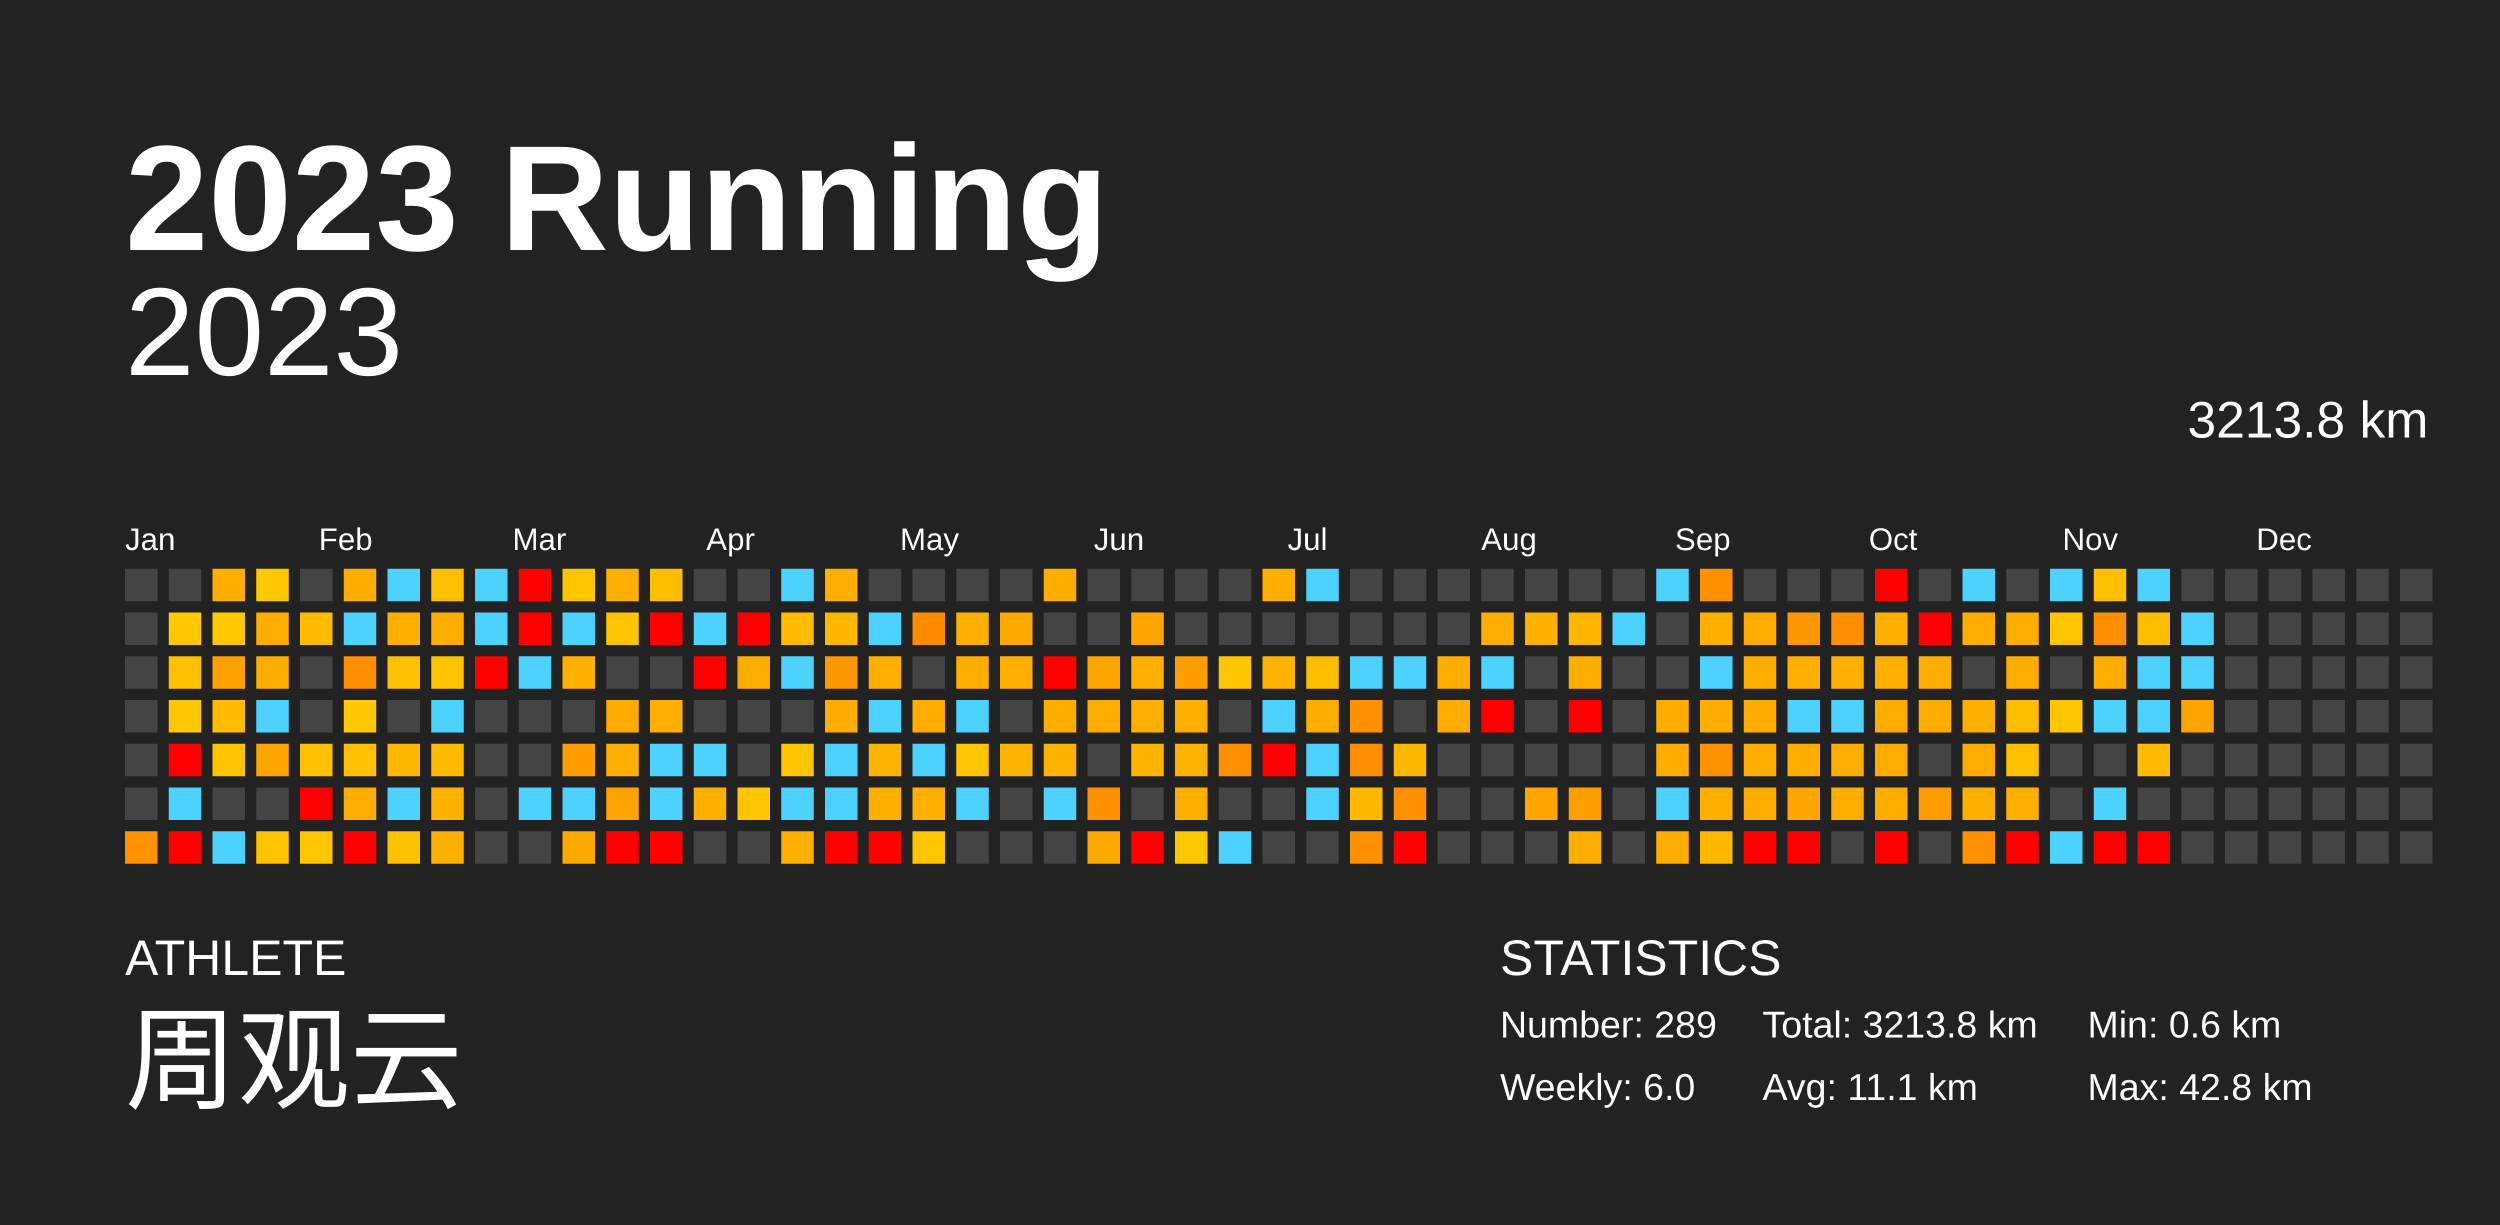
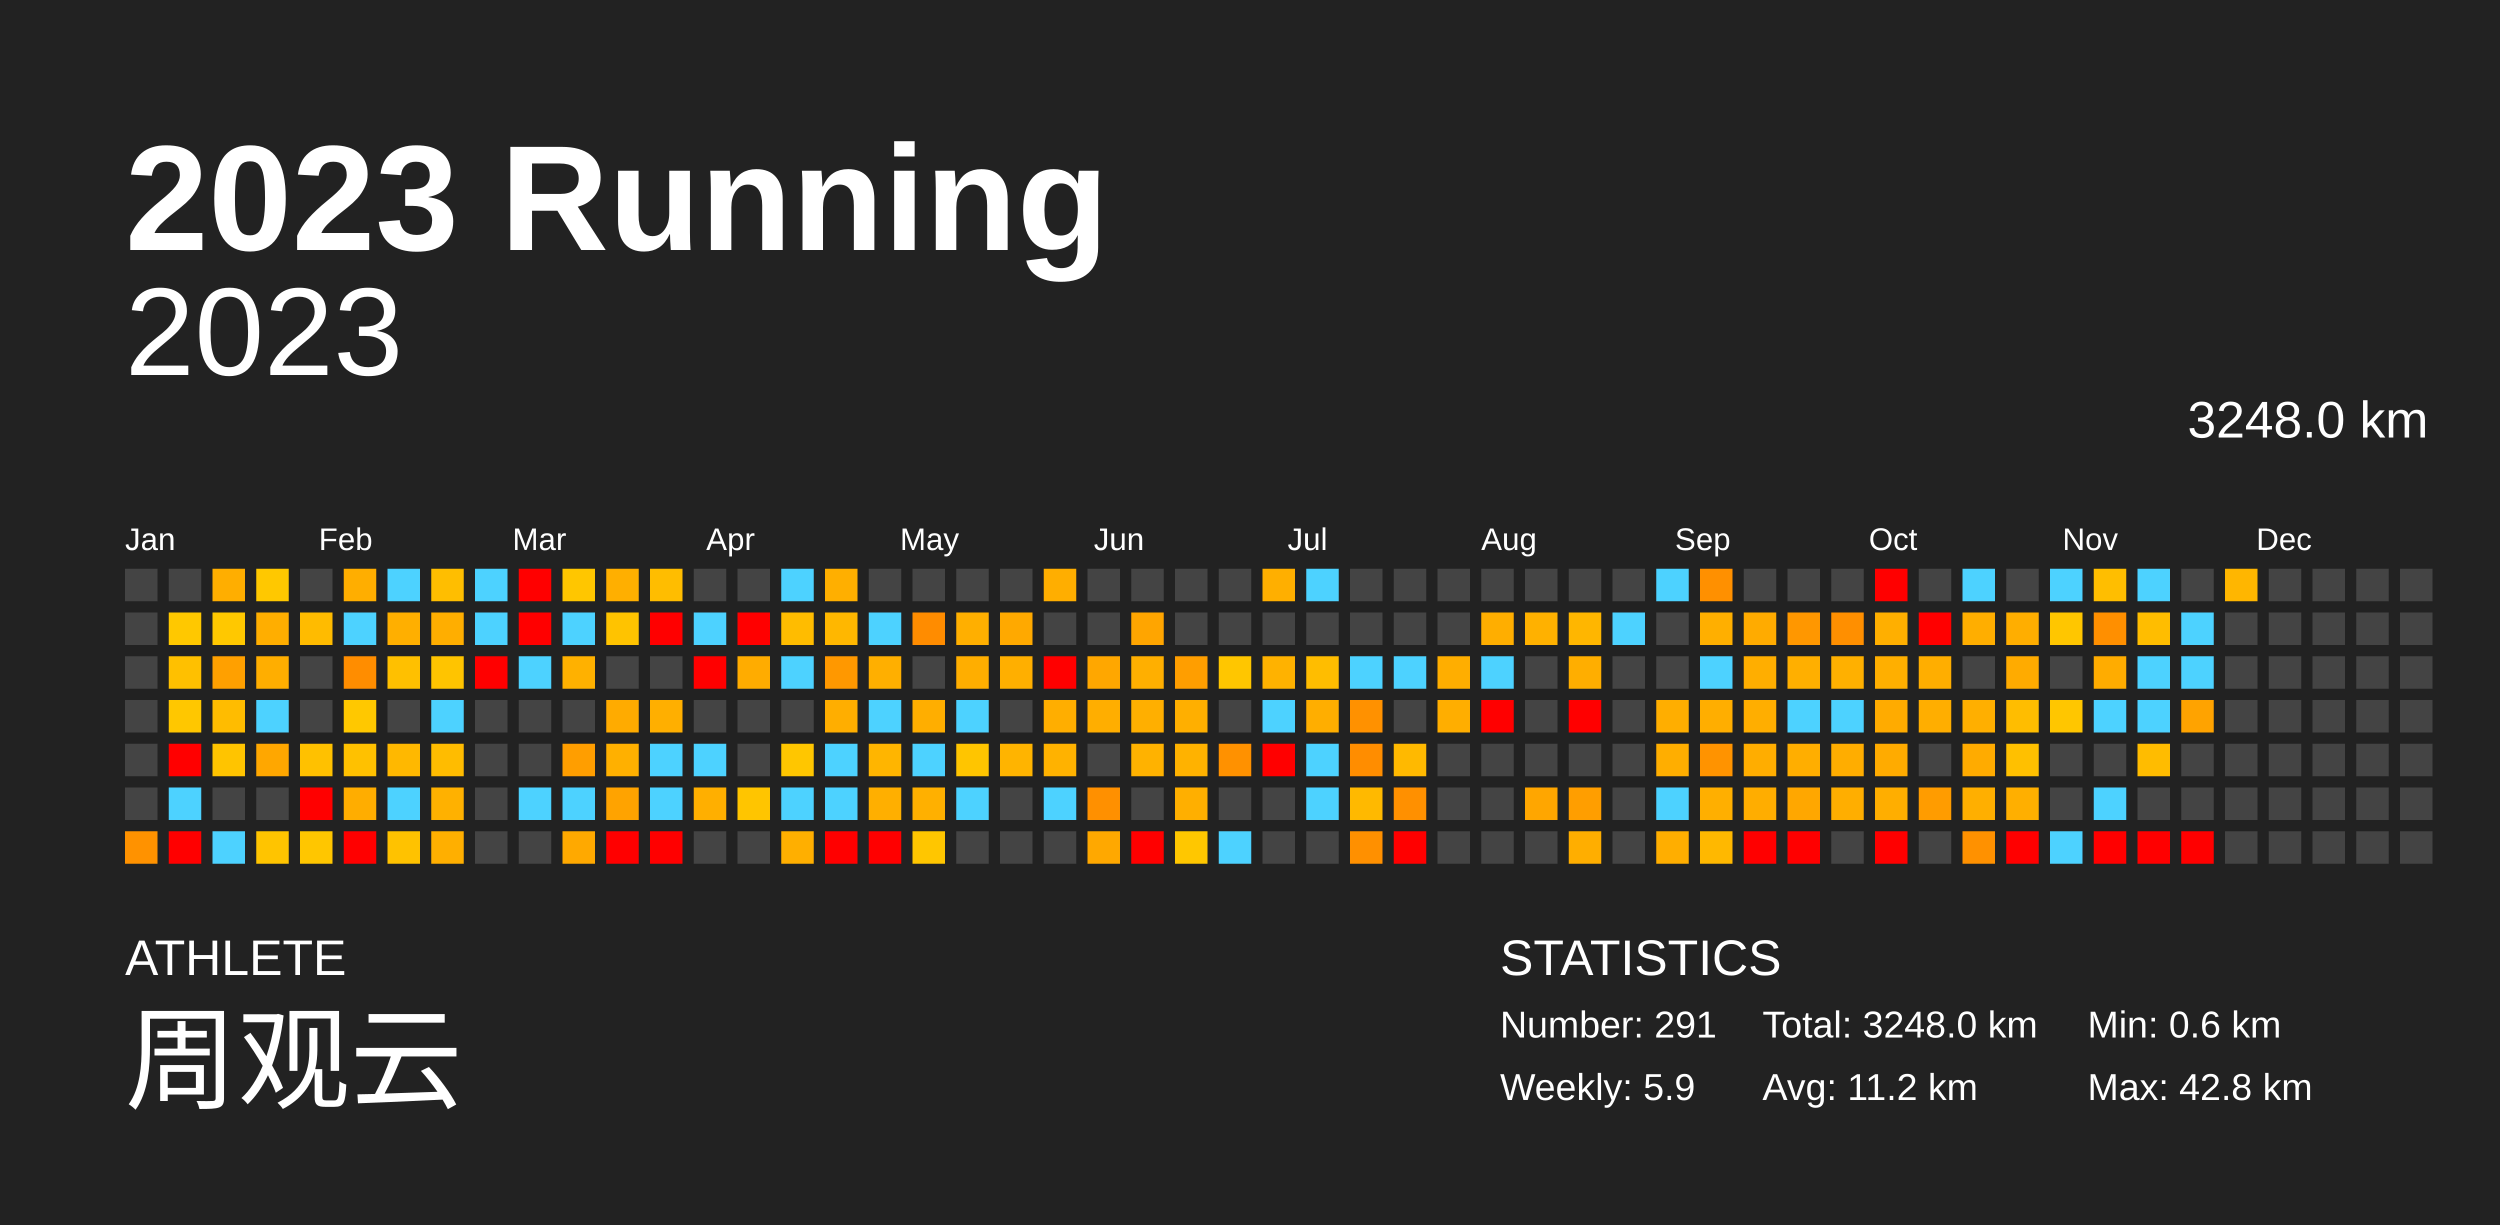
<svg xmlns="http://www.w3.org/2000/svg" baseProfile="full" height="98mm" version="1.1" viewBox="0,0,200,98" width="200mm">
  <defs />
  <rect fill="#222222" height="98" width="200" x="0" y="0" />
  <text fill="#FFFFFF" style="font-size:12px; font-family:Arial; font-weight:bold;" x="10" y="20">2023 Running</text>
  <text fill="#FFFFFF" style="font-size:4px; font-family:Arial" x="10" y="78">ATHLETE</text>
  <text fill="#FFFFFF" style="font-size:9px; font-family:Arial" x="10" y="88">周观云</text>
  <text fill="#FFFFFF" style="font-size:4px; font-family:Arial" x="120" y="78">STATISTICS</text>
-   <text fill="#FFFFFF" style="font-size:3px; font-family:Arial" x="120" y="83">Number: 289</text>
-   <text fill="#FFFFFF" style="font-size:3px; font-family:Arial" x="120" y="88">Weekly: 6.0</text>
-   <text fill="#FFFFFF" style="font-size:3px; font-family:Arial" x="141" y="83">Total: 3213.8 km</text>
-   <text fill="#FFFFFF" style="font-size:3px; font-family:Arial" x="141" y="88">Avg: 11.1 km</text>
+   <text fill="#FFFFFF" style="font-size:3px; font-family:Arial" x="120" y="83">Number: 291</text>
+   <text fill="#FFFFFF" style="font-size:3px; font-family:Arial" x="120" y="88">Weekly: 5.9</text>
+   <text fill="#FFFFFF" style="font-size:3px; font-family:Arial" x="141" y="83">Total: 3248.0 km</text>
+   <text fill="#FFFFFF" style="font-size:3px; font-family:Arial" x="141" y="88">Avg: 11.2 km</text>
  <text fill="#FFFFFF" style="font-size:3px; font-family:Arial" x="167" y="83">Min: 0.6 km</text>
  <text fill="#FFFFFF" style="font-size:3px; font-family:Arial" x="167" y="88">Max: 42.8 km</text>
  <text alignment-baseline="hanging" fill="#FFFFFF" style="font-size:10.0px; font-family:Arial;" x="10" y="30">2023</text>
-   <text alignment-baseline="hanging" fill="#FFFFFF" style="font-size:4.125px; font-family:Arial;" x="175" y="35">3213.8 km</text>
+   <text alignment-baseline="hanging" fill="#FFFFFF" style="font-size:4.125px; font-family:Arial;" x="175" y="35">3248.0 km</text>
  <text fill="#FFFFFF" style="font-size:2.5px; font-family:Arial" x="10.0" y="44">Jan</text>
  <text fill="#FFFFFF" style="font-size:2.5px; font-family:Arial" x="25.5" y="44">Feb</text>
  <text fill="#FFFFFF" style="font-size:2.5px; font-family:Arial" x="41.0" y="44">Mar</text>
  <text fill="#FFFFFF" style="font-size:2.5px; font-family:Arial" x="56.5" y="44">Apr</text>
  <text fill="#FFFFFF" style="font-size:2.5px; font-family:Arial" x="72.0" y="44">May</text>
  <text fill="#FFFFFF" style="font-size:2.5px; font-family:Arial" x="87.5" y="44">Jun</text>
  <text fill="#FFFFFF" style="font-size:2.5px; font-family:Arial" x="103.0" y="44">Jul</text>
  <text fill="#FFFFFF" style="font-size:2.5px; font-family:Arial" x="118.5" y="44">Aug</text>
  <text fill="#FFFFFF" style="font-size:2.5px; font-family:Arial" x="134.0" y="44">Sep</text>
  <text fill="#FFFFFF" style="font-size:2.5px; font-family:Arial" x="149.5" y="44">Oct</text>
  <text fill="#FFFFFF" style="font-size:2.5px; font-family:Arial" x="165.0" y="44">Nov</text>
  <text fill="#FFFFFF" style="font-size:2.5px; font-family:Arial" x="180.5" y="44">Dec</text>
  <rect fill="#444444" height="2.6" width="2.6" x="10.0" y="45.5" />
  <rect fill="#444444" height="2.6" width="2.6" x="10.0" y="49.0" />
  <rect fill="#444444" height="2.6" width="2.6" x="10.0" y="52.5" />
  <rect fill="#444444" height="2.6" width="2.6" x="10.0" y="56.0" />
  <rect fill="#444444" height="2.6" width="2.6" x="10.0" y="59.5" />
  <rect fill="#444444" height="2.6" width="2.6" x="10.0" y="63.0" />
  <rect fill="#ff9200" height="2.6" width="2.6" x="10.0" y="66.5" />
  <rect fill="#444444" height="2.6" width="2.6" x="13.5" y="45.5" />
  <rect fill="#ffc800" height="2.6" width="2.6" x="13.5" y="49.0" />
  <rect fill="#ffc000" height="2.6" width="2.6" x="13.5" y="52.5" />
  <rect fill="#ffc700" height="2.6" width="2.6" x="13.5" y="56.0" />
  <rect fill="red" height="2.6" width="2.6" x="13.5" y="59.5" />
  <rect fill="#4dd2ff" height="2.6" width="2.6" x="13.5" y="63.0" />
  <rect fill="red" height="2.6" width="2.6" x="13.5" y="66.5" />
  <rect fill="#ffae00" height="2.6" width="2.6" x="17.0" y="45.5" />
  <rect fill="#ffc800" height="2.6" width="2.6" x="17.0" y="49.0" />
  <rect fill="#ffa000" height="2.6" width="2.6" x="17.0" y="52.5" />
  <rect fill="#ffbc00" height="2.6" width="2.6" x="17.0" y="56.0" />
  <rect fill="#ffc400" height="2.6" width="2.6" x="17.0" y="59.5" />
  <rect fill="#444444" height="2.6" width="2.6" x="17.0" y="63.0" />
  <rect fill="#4dd2ff" height="2.6" width="2.6" x="17.0" y="66.5" />
  <rect fill="#ffc800" height="2.6" width="2.6" x="20.5" y="45.5" />
  <rect fill="#ffae00" height="2.6" width="2.6" x="20.5" y="49.0" />
  <rect fill="#ffae00" height="2.6" width="2.6" x="20.5" y="52.5" />
  <rect fill="#4dd2ff" height="2.6" width="2.6" x="20.5" y="56.0" />
  <rect fill="#ffa700" height="2.6" width="2.6" x="20.5" y="59.5" />
  <rect fill="#444444" height="2.6" width="2.6" x="20.5" y="63.0" />
  <rect fill="#ffc400" height="2.6" width="2.6" x="20.5" y="66.5" />
  <rect fill="#444444" height="2.6" width="2.6" x="24.0" y="45.5" />
  <rect fill="#ffbb00" height="2.6" width="2.6" x="24.0" y="49.0" />
  <rect fill="#444444" height="2.6" width="2.6" x="24.0" y="52.5" />
  <rect fill="#444444" height="2.6" width="2.6" x="24.0" y="56.0" />
  <rect fill="#ffc100" height="2.6" width="2.6" x="24.0" y="59.5" />
  <rect fill="red" height="2.6" width="2.6" x="24.0" y="63.0" />
  <rect fill="#ffc600" height="2.6" width="2.6" x="24.0" y="66.5" />
  <rect fill="#ffae00" height="2.6" width="2.6" x="27.5" y="45.5" />
  <rect fill="#4dd2ff" height="2.6" width="2.6" x="27.5" y="49.0" />
  <rect fill="#ff8d00" height="2.6" width="2.6" x="27.5" y="52.5" />
  <rect fill="#ffc800" height="2.6" width="2.6" x="27.5" y="56.0" />
  <rect fill="#ffc100" height="2.6" width="2.6" x="27.5" y="59.5" />
  <rect fill="#ffad00" height="2.6" width="2.6" x="27.5" y="63.0" />
  <rect fill="red" height="2.6" width="2.6" x="27.5" y="66.5" />
  <rect fill="#4dd2ff" height="2.6" width="2.6" x="31.0" y="45.5" />
  <rect fill="#ffaf00" height="2.6" width="2.6" x="31.0" y="49.0" />
  <rect fill="#ffc000" height="2.6" width="2.6" x="31.0" y="52.5" />
  <rect fill="#444444" height="2.6" width="2.6" x="31.0" y="56.0" />
  <rect fill="#ffb800" height="2.6" width="2.6" x="31.0" y="59.5" />
  <rect fill="#4dd2ff" height="2.6" width="2.6" x="31.0" y="63.0" />
  <rect fill="#ffc200" height="2.6" width="2.6" x="31.0" y="66.5" />
  <rect fill="#ffbe00" height="2.6" width="2.6" x="34.5" y="45.5" />
  <rect fill="#ffae00" height="2.6" width="2.6" x="34.5" y="49.0" />
  <rect fill="#ffc400" height="2.6" width="2.6" x="34.5" y="52.5" />
  <rect fill="#4dd2ff" height="2.6" width="2.6" x="34.5" y="56.0" />
  <rect fill="#ffbc00" height="2.6" width="2.6" x="34.5" y="59.5" />
  <rect fill="#ffb100" height="2.6" width="2.6" x="34.5" y="63.0" />
  <rect fill="#ffaf00" height="2.6" width="2.6" x="34.5" y="66.5" />
  <rect fill="#4dd2ff" height="2.6" width="2.6" x="38.0" y="45.5" />
  <rect fill="#4dd2ff" height="2.6" width="2.6" x="38.0" y="49.0" />
  <rect fill="red" height="2.6" width="2.6" x="38.0" y="52.5" />
  <rect fill="#444444" height="2.6" width="2.6" x="38.0" y="56.0" />
  <rect fill="#444444" height="2.6" width="2.6" x="38.0" y="59.5" />
  <rect fill="#444444" height="2.6" width="2.6" x="38.0" y="63.0" />
  <rect fill="#444444" height="2.6" width="2.6" x="38.0" y="66.5" />
  <rect fill="red" height="2.6" width="2.6" x="41.5" y="45.5" />
  <rect fill="red" height="2.6" width="2.6" x="41.5" y="49.0" />
  <rect fill="#4dd2ff" height="2.6" width="2.6" x="41.5" y="52.5" />
  <rect fill="#444444" height="2.6" width="2.6" x="41.5" y="56.0" />
  <rect fill="#444444" height="2.6" width="2.6" x="41.5" y="59.5" />
  <rect fill="#4dd2ff" height="2.6" width="2.6" x="41.5" y="63.0" />
  <rect fill="#444444" height="2.6" width="2.6" x="41.5" y="66.5" />
  <rect fill="#ffc600" height="2.6" width="2.6" x="45.0" y="45.5" />
  <rect fill="#4dd2ff" height="2.6" width="2.6" x="45.0" y="49.0" />
  <rect fill="#ffb100" height="2.6" width="2.6" x="45.0" y="52.5" />
  <rect fill="#444444" height="2.6" width="2.6" x="45.0" y="56.0" />
  <rect fill="#ff9e00" height="2.6" width="2.6" x="45.0" y="59.5" />
  <rect fill="#4dd2ff" height="2.6" width="2.6" x="45.0" y="63.0" />
  <rect fill="#ffa900" height="2.6" width="2.6" x="45.0" y="66.5" />
  <rect fill="#ffaf00" height="2.6" width="2.6" x="48.5" y="45.5" />
  <rect fill="#ffc300" height="2.6" width="2.6" x="48.5" y="49.0" />
  <rect fill="#444444" height="2.6" width="2.6" x="48.5" y="52.5" />
  <rect fill="#ffab00" height="2.6" width="2.6" x="48.5" y="56.0" />
  <rect fill="#ffb000" height="2.6" width="2.6" x="48.5" y="59.5" />
  <rect fill="#ffa300" height="2.6" width="2.6" x="48.5" y="63.0" />
  <rect fill="red" height="2.6" width="2.6" x="48.5" y="66.5" />
  <rect fill="#ffbd00" height="2.6" width="2.6" x="52.0" y="45.5" />
  <rect fill="red" height="2.6" width="2.6" x="52.0" y="49.0" />
  <rect fill="#444444" height="2.6" width="2.6" x="52.0" y="52.5" />
  <rect fill="#ffaf00" height="2.6" width="2.6" x="52.0" y="56.0" />
  <rect fill="#4dd2ff" height="2.6" width="2.6" x="52.0" y="59.5" />
  <rect fill="#4dd2ff" height="2.6" width="2.6" x="52.0" y="63.0" />
  <rect fill="red" height="2.6" width="2.6" x="52.0" y="66.5" />
  <rect fill="#444444" height="2.6" width="2.6" x="55.5" y="45.5" />
  <rect fill="#4dd2ff" height="2.6" width="2.6" x="55.5" y="49.0" />
  <rect fill="red" height="2.6" width="2.6" x="55.5" y="52.5" />
  <rect fill="#444444" height="2.6" width="2.6" x="55.5" y="56.0" />
  <rect fill="#4dd2ff" height="2.6" width="2.6" x="55.5" y="59.5" />
  <rect fill="#ffaf00" height="2.6" width="2.6" x="55.5" y="63.0" />
  <rect fill="#444444" height="2.6" width="2.6" x="55.5" y="66.5" />
  <rect fill="#444444" height="2.6" width="2.6" x="59.0" y="45.5" />
  <rect fill="red" height="2.6" width="2.6" x="59.0" y="49.0" />
  <rect fill="#ffac00" height="2.6" width="2.6" x="59.0" y="52.5" />
  <rect fill="#444444" height="2.6" width="2.6" x="59.0" y="56.0" />
  <rect fill="#444444" height="2.6" width="2.6" x="59.0" y="59.5" />
  <rect fill="#ffc500" height="2.6" width="2.6" x="59.0" y="63.0" />
  <rect fill="#444444" height="2.6" width="2.6" x="59.0" y="66.5" />
  <rect fill="#4dd2ff" height="2.6" width="2.6" x="62.5" y="45.5" />
  <rect fill="#ffbc00" height="2.6" width="2.6" x="62.5" y="49.0" />
  <rect fill="#4dd2ff" height="2.6" width="2.6" x="62.5" y="52.5" />
  <rect fill="#444444" height="2.6" width="2.6" x="62.5" y="56.0" />
  <rect fill="#ffc600" height="2.6" width="2.6" x="62.5" y="59.5" />
  <rect fill="#4dd2ff" height="2.6" width="2.6" x="62.5" y="63.0" />
  <rect fill="#ffaf00" height="2.6" width="2.6" x="62.5" y="66.5" />
  <rect fill="#ffaf00" height="2.6" width="2.6" x="66.0" y="45.5" />
  <rect fill="#ffb700" height="2.6" width="2.6" x="66.0" y="49.0" />
  <rect fill="#ff9800" height="2.6" width="2.6" x="66.0" y="52.5" />
  <rect fill="#ffae00" height="2.6" width="2.6" x="66.0" y="56.0" />
  <rect fill="#4dd2ff" height="2.6" width="2.6" x="66.0" y="59.5" />
  <rect fill="#4dd2ff" height="2.6" width="2.6" x="66.0" y="63.0" />
  <rect fill="red" height="2.6" width="2.6" x="66.0" y="66.5" />
  <rect fill="#444444" height="2.6" width="2.6" x="69.5" y="45.5" />
  <rect fill="#4dd2ff" height="2.6" width="2.6" x="69.5" y="49.0" />
  <rect fill="#ffaf00" height="2.6" width="2.6" x="69.5" y="52.5" />
  <rect fill="#4dd2ff" height="2.6" width="2.6" x="69.5" y="56.0" />
  <rect fill="#ffb500" height="2.6" width="2.6" x="69.5" y="59.5" />
  <rect fill="#ffaf00" height="2.6" width="2.6" x="69.5" y="63.0" />
  <rect fill="red" height="2.6" width="2.6" x="69.5" y="66.5" />
  <rect fill="#444444" height="2.6" width="2.6" x="73.0" y="45.5" />
  <rect fill="#ff8c00" height="2.6" width="2.6" x="73.0" y="49.0" />
  <rect fill="#444444" height="2.6" width="2.6" x="73.0" y="52.5" />
  <rect fill="#ffae00" height="2.6" width="2.6" x="73.0" y="56.0" />
  <rect fill="#4dd2ff" height="2.6" width="2.6" x="73.0" y="59.5" />
  <rect fill="#ffb000" height="2.6" width="2.6" x="73.0" y="63.0" />
  <rect fill="#ffc600" height="2.6" width="2.6" x="73.0" y="66.5" />
  <rect fill="#444444" height="2.6" width="2.6" x="76.5" y="45.5" />
  <rect fill="#ffaf00" height="2.6" width="2.6" x="76.5" y="49.0" />
  <rect fill="#ffae00" height="2.6" width="2.6" x="76.5" y="52.5" />
  <rect fill="#4dd2ff" height="2.6" width="2.6" x="76.5" y="56.0" />
  <rect fill="#ffc500" height="2.6" width="2.6" x="76.5" y="59.5" />
  <rect fill="#4dd2ff" height="2.6" width="2.6" x="76.5" y="63.0" />
  <rect fill="#444444" height="2.6" width="2.6" x="76.5" y="66.5" />
  <rect fill="#444444" height="2.6" width="2.6" x="80.0" y="45.5" />
  <rect fill="#ffa900" height="2.6" width="2.6" x="80.0" y="49.0" />
  <rect fill="#ffaf00" height="2.6" width="2.6" x="80.0" y="52.5" />
  <rect fill="#444444" height="2.6" width="2.6" x="80.0" y="56.0" />
  <rect fill="#ffb400" height="2.6" width="2.6" x="80.0" y="59.5" />
  <rect fill="#444444" height="2.6" width="2.6" x="80.0" y="63.0" />
  <rect fill="#444444" height="2.6" width="2.6" x="80.0" y="66.5" />
  <rect fill="#ffae00" height="2.6" width="2.6" x="83.5" y="45.5" />
  <rect fill="#444444" height="2.6" width="2.6" x="83.5" y="49.0" />
  <rect fill="red" height="2.6" width="2.6" x="83.5" y="52.5" />
  <rect fill="#ffae00" height="2.6" width="2.6" x="83.5" y="56.0" />
  <rect fill="#ffb200" height="2.6" width="2.6" x="83.5" y="59.5" />
  <rect fill="#4dd2ff" height="2.6" width="2.6" x="83.5" y="63.0" />
  <rect fill="#444444" height="2.6" width="2.6" x="83.5" y="66.5" />
  <rect fill="#444444" height="2.6" width="2.6" x="87.0" y="45.5" />
  <rect fill="#444444" height="2.6" width="2.6" x="87.0" y="49.0" />
  <rect fill="#ffa700" height="2.6" width="2.6" x="87.0" y="52.5" />
  <rect fill="#ffae00" height="2.6" width="2.6" x="87.0" y="56.0" />
  <rect fill="#444444" height="2.6" width="2.6" x="87.0" y="59.5" />
  <rect fill="#ff9000" height="2.6" width="2.6" x="87.0" y="63.0" />
  <rect fill="#ffa800" height="2.6" width="2.6" x="87.0" y="66.5" />
  <rect fill="#444444" height="2.6" width="2.6" x="90.5" y="45.5" />
  <rect fill="#ffa500" height="2.6" width="2.6" x="90.5" y="49.0" />
  <rect fill="#ffaf00" height="2.6" width="2.6" x="90.5" y="52.5" />
  <rect fill="#ffaf00" height="2.6" width="2.6" x="90.5" y="56.0" />
  <rect fill="#ffb200" height="2.6" width="2.6" x="90.5" y="59.5" />
  <rect fill="#444444" height="2.6" width="2.6" x="90.5" y="63.0" />
  <rect fill="red" height="2.6" width="2.6" x="90.5" y="66.5" />
  <rect fill="#444444" height="2.6" width="2.6" x="94.0" y="45.5" />
  <rect fill="#444444" height="2.6" width="2.6" x="94.0" y="49.0" />
  <rect fill="#ff9e00" height="2.6" width="2.6" x="94.0" y="52.5" />
  <rect fill="#ffaf00" height="2.6" width="2.6" x="94.0" y="56.0" />
  <rect fill="#ffb200" height="2.6" width="2.6" x="94.0" y="59.5" />
  <rect fill="#ffaf00" height="2.6" width="2.6" x="94.0" y="63.0" />
  <rect fill="#ffc700" height="2.6" width="2.6" x="94.0" y="66.5" />
  <rect fill="#444444" height="2.6" width="2.6" x="97.5" y="45.5" />
  <rect fill="#444444" height="2.6" width="2.6" x="97.5" y="49.0" />
  <rect fill="#ffc600" height="2.6" width="2.6" x="97.5" y="52.5" />
  <rect fill="#444444" height="2.6" width="2.6" x="97.5" y="56.0" />
  <rect fill="#ff9100" height="2.6" width="2.6" x="97.5" y="59.5" />
  <rect fill="#444444" height="2.6" width="2.6" x="97.5" y="63.0" />
  <rect fill="#4dd2ff" height="2.6" width="2.6" x="97.5" y="66.5" />
  <rect fill="#ffaf00" height="2.6" width="2.6" x="101.0" y="45.5" />
  <rect fill="#444444" height="2.6" width="2.6" x="101.0" y="49.0" />
  <rect fill="#ffb200" height="2.6" width="2.6" x="101.0" y="52.5" />
  <rect fill="#4dd2ff" height="2.6" width="2.6" x="101.0" y="56.0" />
  <rect fill="red" height="2.6" width="2.6" x="101.0" y="59.5" />
  <rect fill="#444444" height="2.6" width="2.6" x="101.0" y="63.0" />
  <rect fill="#444444" height="2.6" width="2.6" x="101.0" y="66.5" />
  <rect fill="#4dd2ff" height="2.6" width="2.6" x="104.5" y="45.5" />
  <rect fill="#444444" height="2.6" width="2.6" x="104.5" y="49.0" />
  <rect fill="#ffbd00" height="2.6" width="2.6" x="104.5" y="52.5" />
  <rect fill="#ffae00" height="2.6" width="2.6" x="104.5" y="56.0" />
  <rect fill="#4dd2ff" height="2.6" width="2.6" x="104.5" y="59.5" />
  <rect fill="#4dd2ff" height="2.6" width="2.6" x="104.5" y="63.0" />
  <rect fill="#444444" height="2.6" width="2.6" x="104.5" y="66.5" />
  <rect fill="#444444" height="2.6" width="2.6" x="108.0" y="45.5" />
  <rect fill="#444444" height="2.6" width="2.6" x="108.0" y="49.0" />
  <rect fill="#4dd2ff" height="2.6" width="2.6" x="108.0" y="52.5" />
  <rect fill="#ff9100" height="2.6" width="2.6" x="108.0" y="56.0" />
  <rect fill="#ff8d00" height="2.6" width="2.6" x="108.0" y="59.5" />
  <rect fill="#ffb900" height="2.6" width="2.6" x="108.0" y="63.0" />
  <rect fill="#ff9000" height="2.6" width="2.6" x="108.0" y="66.5" />
  <rect fill="#444444" height="2.6" width="2.6" x="111.5" y="45.5" />
  <rect fill="#444444" height="2.6" width="2.6" x="111.5" y="49.0" />
  <rect fill="#4dd2ff" height="2.6" width="2.6" x="111.5" y="52.5" />
  <rect fill="#444444" height="2.6" width="2.6" x="111.5" y="56.0" />
  <rect fill="#ffb900" height="2.6" width="2.6" x="111.5" y="59.5" />
  <rect fill="#ff9000" height="2.6" width="2.6" x="111.5" y="63.0" />
  <rect fill="red" height="2.6" width="2.6" x="111.5" y="66.5" />
  <rect fill="#444444" height="2.6" width="2.6" x="115.0" y="45.5" />
  <rect fill="#444444" height="2.6" width="2.6" x="115.0" y="49.0" />
  <rect fill="#ffae00" height="2.6" width="2.6" x="115.0" y="52.5" />
  <rect fill="#ffae00" height="2.6" width="2.6" x="115.0" y="56.0" />
  <rect fill="#444444" height="2.6" width="2.6" x="115.0" y="59.5" />
  <rect fill="#444444" height="2.6" width="2.6" x="115.0" y="63.0" />
  <rect fill="#444444" height="2.6" width="2.6" x="115.0" y="66.5" />
  <rect fill="#444444" height="2.6" width="2.6" x="118.5" y="45.5" />
  <rect fill="#ffae00" height="2.6" width="2.6" x="118.5" y="49.0" />
  <rect fill="#4dd2ff" height="2.6" width="2.6" x="118.5" y="52.5" />
  <rect fill="red" height="2.6" width="2.6" x="118.5" y="56.0" />
  <rect fill="#444444" height="2.6" width="2.6" x="118.5" y="59.5" />
  <rect fill="#444444" height="2.6" width="2.6" x="118.5" y="63.0" />
  <rect fill="#444444" height="2.6" width="2.6" x="118.5" y="66.5" />
  <rect fill="#444444" height="2.6" width="2.6" x="122.0" y="45.5" />
  <rect fill="#ffb100" height="2.6" width="2.6" x="122.0" y="49.0" />
  <rect fill="#444444" height="2.6" width="2.6" x="122.0" y="52.5" />
  <rect fill="#444444" height="2.6" width="2.6" x="122.0" y="56.0" />
  <rect fill="#444444" height="2.6" width="2.6" x="122.0" y="59.5" />
  <rect fill="#ffa600" height="2.6" width="2.6" x="122.0" y="63.0" />
  <rect fill="#444444" height="2.6" width="2.6" x="122.0" y="66.5" />
  <rect fill="#444444" height="2.6" width="2.6" x="125.5" y="45.5" />
  <rect fill="#ffb600" height="2.6" width="2.6" x="125.5" y="49.0" />
  <rect fill="#ffae00" height="2.6" width="2.6" x="125.5" y="52.5" />
  <rect fill="red" height="2.6" width="2.6" x="125.5" y="56.0" />
  <rect fill="#444444" height="2.6" width="2.6" x="125.5" y="59.5" />
  <rect fill="#ff9e00" height="2.6" width="2.6" x="125.5" y="63.0" />
  <rect fill="#ffae00" height="2.6" width="2.6" x="125.5" y="66.5" />
  <rect fill="#444444" height="2.6" width="2.6" x="129.0" y="45.5" />
  <rect fill="#4dd2ff" height="2.6" width="2.6" x="129.0" y="49.0" />
  <rect fill="#444444" height="2.6" width="2.6" x="129.0" y="52.5" />
  <rect fill="#444444" height="2.6" width="2.6" x="129.0" y="56.0" />
  <rect fill="#444444" height="2.6" width="2.6" x="129.0" y="59.5" />
  <rect fill="#444444" height="2.6" width="2.6" x="129.0" y="63.0" />
  <rect fill="#444444" height="2.6" width="2.6" x="129.0" y="66.5" />
  <rect fill="#4dd2ff" height="2.6" width="2.6" x="132.5" y="45.5" />
  <rect fill="#444444" height="2.6" width="2.6" x="132.5" y="49.0" />
  <rect fill="#444444" height="2.6" width="2.6" x="132.5" y="52.5" />
  <rect fill="#ffae00" height="2.6" width="2.6" x="132.5" y="56.0" />
  <rect fill="#ffae00" height="2.6" width="2.6" x="132.5" y="59.5" />
  <rect fill="#4dd2ff" height="2.6" width="2.6" x="132.5" y="63.0" />
  <rect fill="#ffae00" height="2.6" width="2.6" x="132.5" y="66.5" />
  <rect fill="#ff9000" height="2.6" width="2.6" x="136.0" y="45.5" />
  <rect fill="#ffaf00" height="2.6" width="2.6" x="136.0" y="49.0" />
  <rect fill="#4dd2ff" height="2.6" width="2.6" x="136.0" y="52.5" />
  <rect fill="#ffae00" height="2.6" width="2.6" x="136.0" y="56.0" />
  <rect fill="#ff9300" height="2.6" width="2.6" x="136.0" y="59.5" />
  <rect fill="#ffaf00" height="2.6" width="2.6" x="136.0" y="63.0" />
  <rect fill="#ffb800" height="2.6" width="2.6" x="136.0" y="66.5" />
  <rect fill="#444444" height="2.6" width="2.6" x="139.5" y="45.5" />
  <rect fill="#ffab00" height="2.6" width="2.6" x="139.5" y="49.0" />
  <rect fill="#ffae00" height="2.6" width="2.6" x="139.5" y="52.5" />
  <rect fill="#ffae00" height="2.6" width="2.6" x="139.5" y="56.0" />
  <rect fill="#ffad00" height="2.6" width="2.6" x="139.5" y="59.5" />
  <rect fill="#ffad00" height="2.6" width="2.6" x="139.5" y="63.0" />
  <rect fill="red" height="2.6" width="2.6" x="139.5" y="66.5" />
  <rect fill="#444444" height="2.6" width="2.6" x="143.0" y="45.5" />
  <rect fill="#ff9700" height="2.6" width="2.6" x="143.0" y="49.0" />
  <rect fill="#ffaf00" height="2.6" width="2.6" x="143.0" y="52.5" />
  <rect fill="#4dd2ff" height="2.6" width="2.6" x="143.0" y="56.0" />
  <rect fill="#ffae00" height="2.6" width="2.6" x="143.0" y="59.5" />
  <rect fill="#ffa700" height="2.6" width="2.6" x="143.0" y="63.0" />
  <rect fill="red" height="2.6" width="2.6" x="143.0" y="66.5" />
  <rect fill="#444444" height="2.6" width="2.6" x="146.5" y="45.5" />
  <rect fill="#ff8f00" height="2.6" width="2.6" x="146.5" y="49.0" />
  <rect fill="#ffb000" height="2.6" width="2.6" x="146.5" y="52.5" />
  <rect fill="#4dd2ff" height="2.6" width="2.6" x="146.5" y="56.0" />
  <rect fill="#ffad00" height="2.6" width="2.6" x="146.5" y="59.5" />
  <rect fill="#ffae00" height="2.6" width="2.6" x="146.5" y="63.0" />
  <rect fill="#444444" height="2.6" width="2.6" x="146.5" y="66.5" />
  <rect fill="red" height="2.6" width="2.6" x="150.0" y="45.5" />
  <rect fill="#ffaf00" height="2.6" width="2.6" x="150.0" y="49.0" />
  <rect fill="#ffaf00" height="2.6" width="2.6" x="150.0" y="52.5" />
  <rect fill="#ffab00" height="2.6" width="2.6" x="150.0" y="56.0" />
  <rect fill="#ffab00" height="2.6" width="2.6" x="150.0" y="59.5" />
  <rect fill="#ffae00" height="2.6" width="2.6" x="150.0" y="63.0" />
  <rect fill="red" height="2.6" width="2.6" x="150.0" y="66.5" />
  <rect fill="#444444" height="2.6" width="2.6" x="153.5" y="45.5" />
  <rect fill="red" height="2.6" width="2.6" x="153.5" y="49.0" />
  <rect fill="#ffae00" height="2.6" width="2.6" x="153.5" y="52.5" />
  <rect fill="#ffae00" height="2.6" width="2.6" x="153.5" y="56.0" />
  <rect fill="#444444" height="2.6" width="2.6" x="153.5" y="59.5" />
  <rect fill="#ff9c00" height="2.6" width="2.6" x="153.5" y="63.0" />
  <rect fill="#444444" height="2.6" width="2.6" x="153.5" y="66.5" />
  <rect fill="#4dd2ff" height="2.6" width="2.6" x="157.0" y="45.5" />
  <rect fill="#ffae00" height="2.6" width="2.6" x="157.0" y="49.0" />
  <rect fill="#444444" height="2.6" width="2.6" x="157.0" y="52.5" />
  <rect fill="#ffaf00" height="2.6" width="2.6" x="157.0" y="56.0" />
  <rect fill="#ffab00" height="2.6" width="2.6" x="157.0" y="59.5" />
  <rect fill="#ffaf00" height="2.6" width="2.6" x="157.0" y="63.0" />
  <rect fill="#ff9100" height="2.6" width="2.6" x="157.0" y="66.5" />
  <rect fill="#444444" height="2.6" width="2.6" x="160.5" y="45.5" />
  <rect fill="#ffae00" height="2.6" width="2.6" x="160.5" y="49.0" />
  <rect fill="#ffab00" height="2.6" width="2.6" x="160.5" y="52.5" />
  <rect fill="#ffbd00" height="2.6" width="2.6" x="160.5" y="56.0" />
  <rect fill="#ffc000" height="2.6" width="2.6" x="160.5" y="59.5" />
  <rect fill="#ffaf00" height="2.6" width="2.6" x="160.5" y="63.0" />
  <rect fill="red" height="2.6" width="2.6" x="160.5" y="66.5" />
  <rect fill="#4dd2ff" height="2.6" width="2.6" x="164.0" y="45.5" />
  <rect fill="#ffc600" height="2.6" width="2.6" x="164.0" y="49.0" />
  <rect fill="#444444" height="2.6" width="2.6" x="164.0" y="52.5" />
  <rect fill="#ffc600" height="2.6" width="2.6" x="164.0" y="56.0" />
  <rect fill="#444444" height="2.6" width="2.6" x="164.0" y="59.5" />
  <rect fill="#444444" height="2.6" width="2.6" x="164.0" y="63.0" />
  <rect fill="#4dd2ff" height="2.6" width="2.6" x="164.0" y="66.5" />
  <rect fill="#ffbe00" height="2.6" width="2.6" x="167.5" y="45.5" />
  <rect fill="#ff8f00" height="2.6" width="2.6" x="167.5" y="49.0" />
  <rect fill="#ffac00" height="2.6" width="2.6" x="167.5" y="52.5" />
  <rect fill="#4dd2ff" height="2.6" width="2.6" x="167.5" y="56.0" />
  <rect fill="#444444" height="2.6" width="2.6" x="167.5" y="59.5" />
  <rect fill="#4dd2ff" height="2.6" width="2.6" x="167.5" y="63.0" />
  <rect fill="red" height="2.6" width="2.6" x="167.5" y="66.5" />
  <rect fill="#4dd2ff" height="2.6" width="2.6" x="171.0" y="45.5" />
  <rect fill="#ffbd00" height="2.6" width="2.6" x="171.0" y="49.0" />
  <rect fill="#4dd2ff" height="2.6" width="2.6" x="171.0" y="52.5" />
  <rect fill="#4dd2ff" height="2.6" width="2.6" x="171.0" y="56.0" />
  <rect fill="#ffbc00" height="2.6" width="2.6" x="171.0" y="59.5" />
  <rect fill="#444444" height="2.6" width="2.6" x="171.0" y="63.0" />
  <rect fill="red" height="2.6" width="2.6" x="171.0" y="66.5" />
  <rect fill="#444444" height="2.6" width="2.6" x="174.5" y="45.5" />
  <rect fill="#4dd2ff" height="2.6" width="2.6" x="174.5" y="49.0" />
  <rect fill="#4dd2ff" height="2.6" width="2.6" x="174.5" y="52.5" />
  <rect fill="#ffa300" height="2.6" width="2.6" x="174.5" y="56.0" />
  <rect fill="#444444" height="2.6" width="2.6" x="174.5" y="59.5" />
  <rect fill="#444444" height="2.6" width="2.6" x="174.5" y="63.0" />
-   <rect fill="#444444" height="2.6" width="2.6" x="174.5" y="66.5" />
-   <rect fill="#444444" height="2.6" width="2.6" x="178.0" y="45.5" />
+   <rect fill="red" height="2.6" width="2.6" x="174.5" y="66.5" />
+   <rect fill="#ffb600" height="2.6" width="2.6" x="178.0" y="45.5" />
  <rect fill="#444444" height="2.6" width="2.6" x="178.0" y="49.0" />
  <rect fill="#444444" height="2.6" width="2.6" x="178.0" y="52.5" />
  <rect fill="#444444" height="2.6" width="2.6" x="178.0" y="56.0" />
  <rect fill="#444444" height="2.6" width="2.6" x="178.0" y="59.5" />
  <rect fill="#444444" height="2.6" width="2.6" x="178.0" y="63.0" />
  <rect fill="#444444" height="2.6" width="2.6" x="178.0" y="66.5" />
  <rect fill="#444444" height="2.6" width="2.6" x="181.5" y="45.5" />
  <rect fill="#444444" height="2.6" width="2.6" x="181.5" y="49.0" />
  <rect fill="#444444" height="2.6" width="2.6" x="181.5" y="52.5" />
  <rect fill="#444444" height="2.6" width="2.6" x="181.5" y="56.0" />
  <rect fill="#444444" height="2.6" width="2.6" x="181.5" y="59.5" />
  <rect fill="#444444" height="2.6" width="2.6" x="181.5" y="63.0" />
  <rect fill="#444444" height="2.6" width="2.6" x="181.5" y="66.5" />
  <rect fill="#444444" height="2.6" width="2.6" x="185.0" y="45.5" />
  <rect fill="#444444" height="2.6" width="2.6" x="185.0" y="49.0" />
  <rect fill="#444444" height="2.6" width="2.6" x="185.0" y="52.5" />
  <rect fill="#444444" height="2.6" width="2.6" x="185.0" y="56.0" />
  <rect fill="#444444" height="2.6" width="2.6" x="185.0" y="59.5" />
  <rect fill="#444444" height="2.6" width="2.6" x="185.0" y="63.0" />
  <rect fill="#444444" height="2.6" width="2.6" x="185.0" y="66.5" />
  <rect fill="#444444" height="2.6" width="2.6" x="188.5" y="45.5" />
  <rect fill="#444444" height="2.6" width="2.6" x="188.5" y="49.0" />
  <rect fill="#444444" height="2.6" width="2.6" x="188.5" y="52.5" />
  <rect fill="#444444" height="2.6" width="2.6" x="188.5" y="56.0" />
  <rect fill="#444444" height="2.6" width="2.6" x="188.5" y="59.5" />
  <rect fill="#444444" height="2.6" width="2.6" x="188.5" y="63.0" />
  <rect fill="#444444" height="2.6" width="2.6" x="188.5" y="66.5" />
  <rect fill="#444444" height="2.6" width="2.6" x="192.0" y="45.5" />
  <rect fill="#444444" height="2.6" width="2.6" x="192.0" y="49.0" />
  <rect fill="#444444" height="2.6" width="2.6" x="192.0" y="52.5" />
  <rect fill="#444444" height="2.6" width="2.6" x="192.0" y="56.0" />
  <rect fill="#444444" height="2.6" width="2.6" x="192.0" y="59.5" />
  <rect fill="#444444" height="2.6" width="2.6" x="192.0" y="63.0" />
  <rect fill="#444444" height="2.6" width="2.6" x="192.0" y="66.5" />
</svg>
